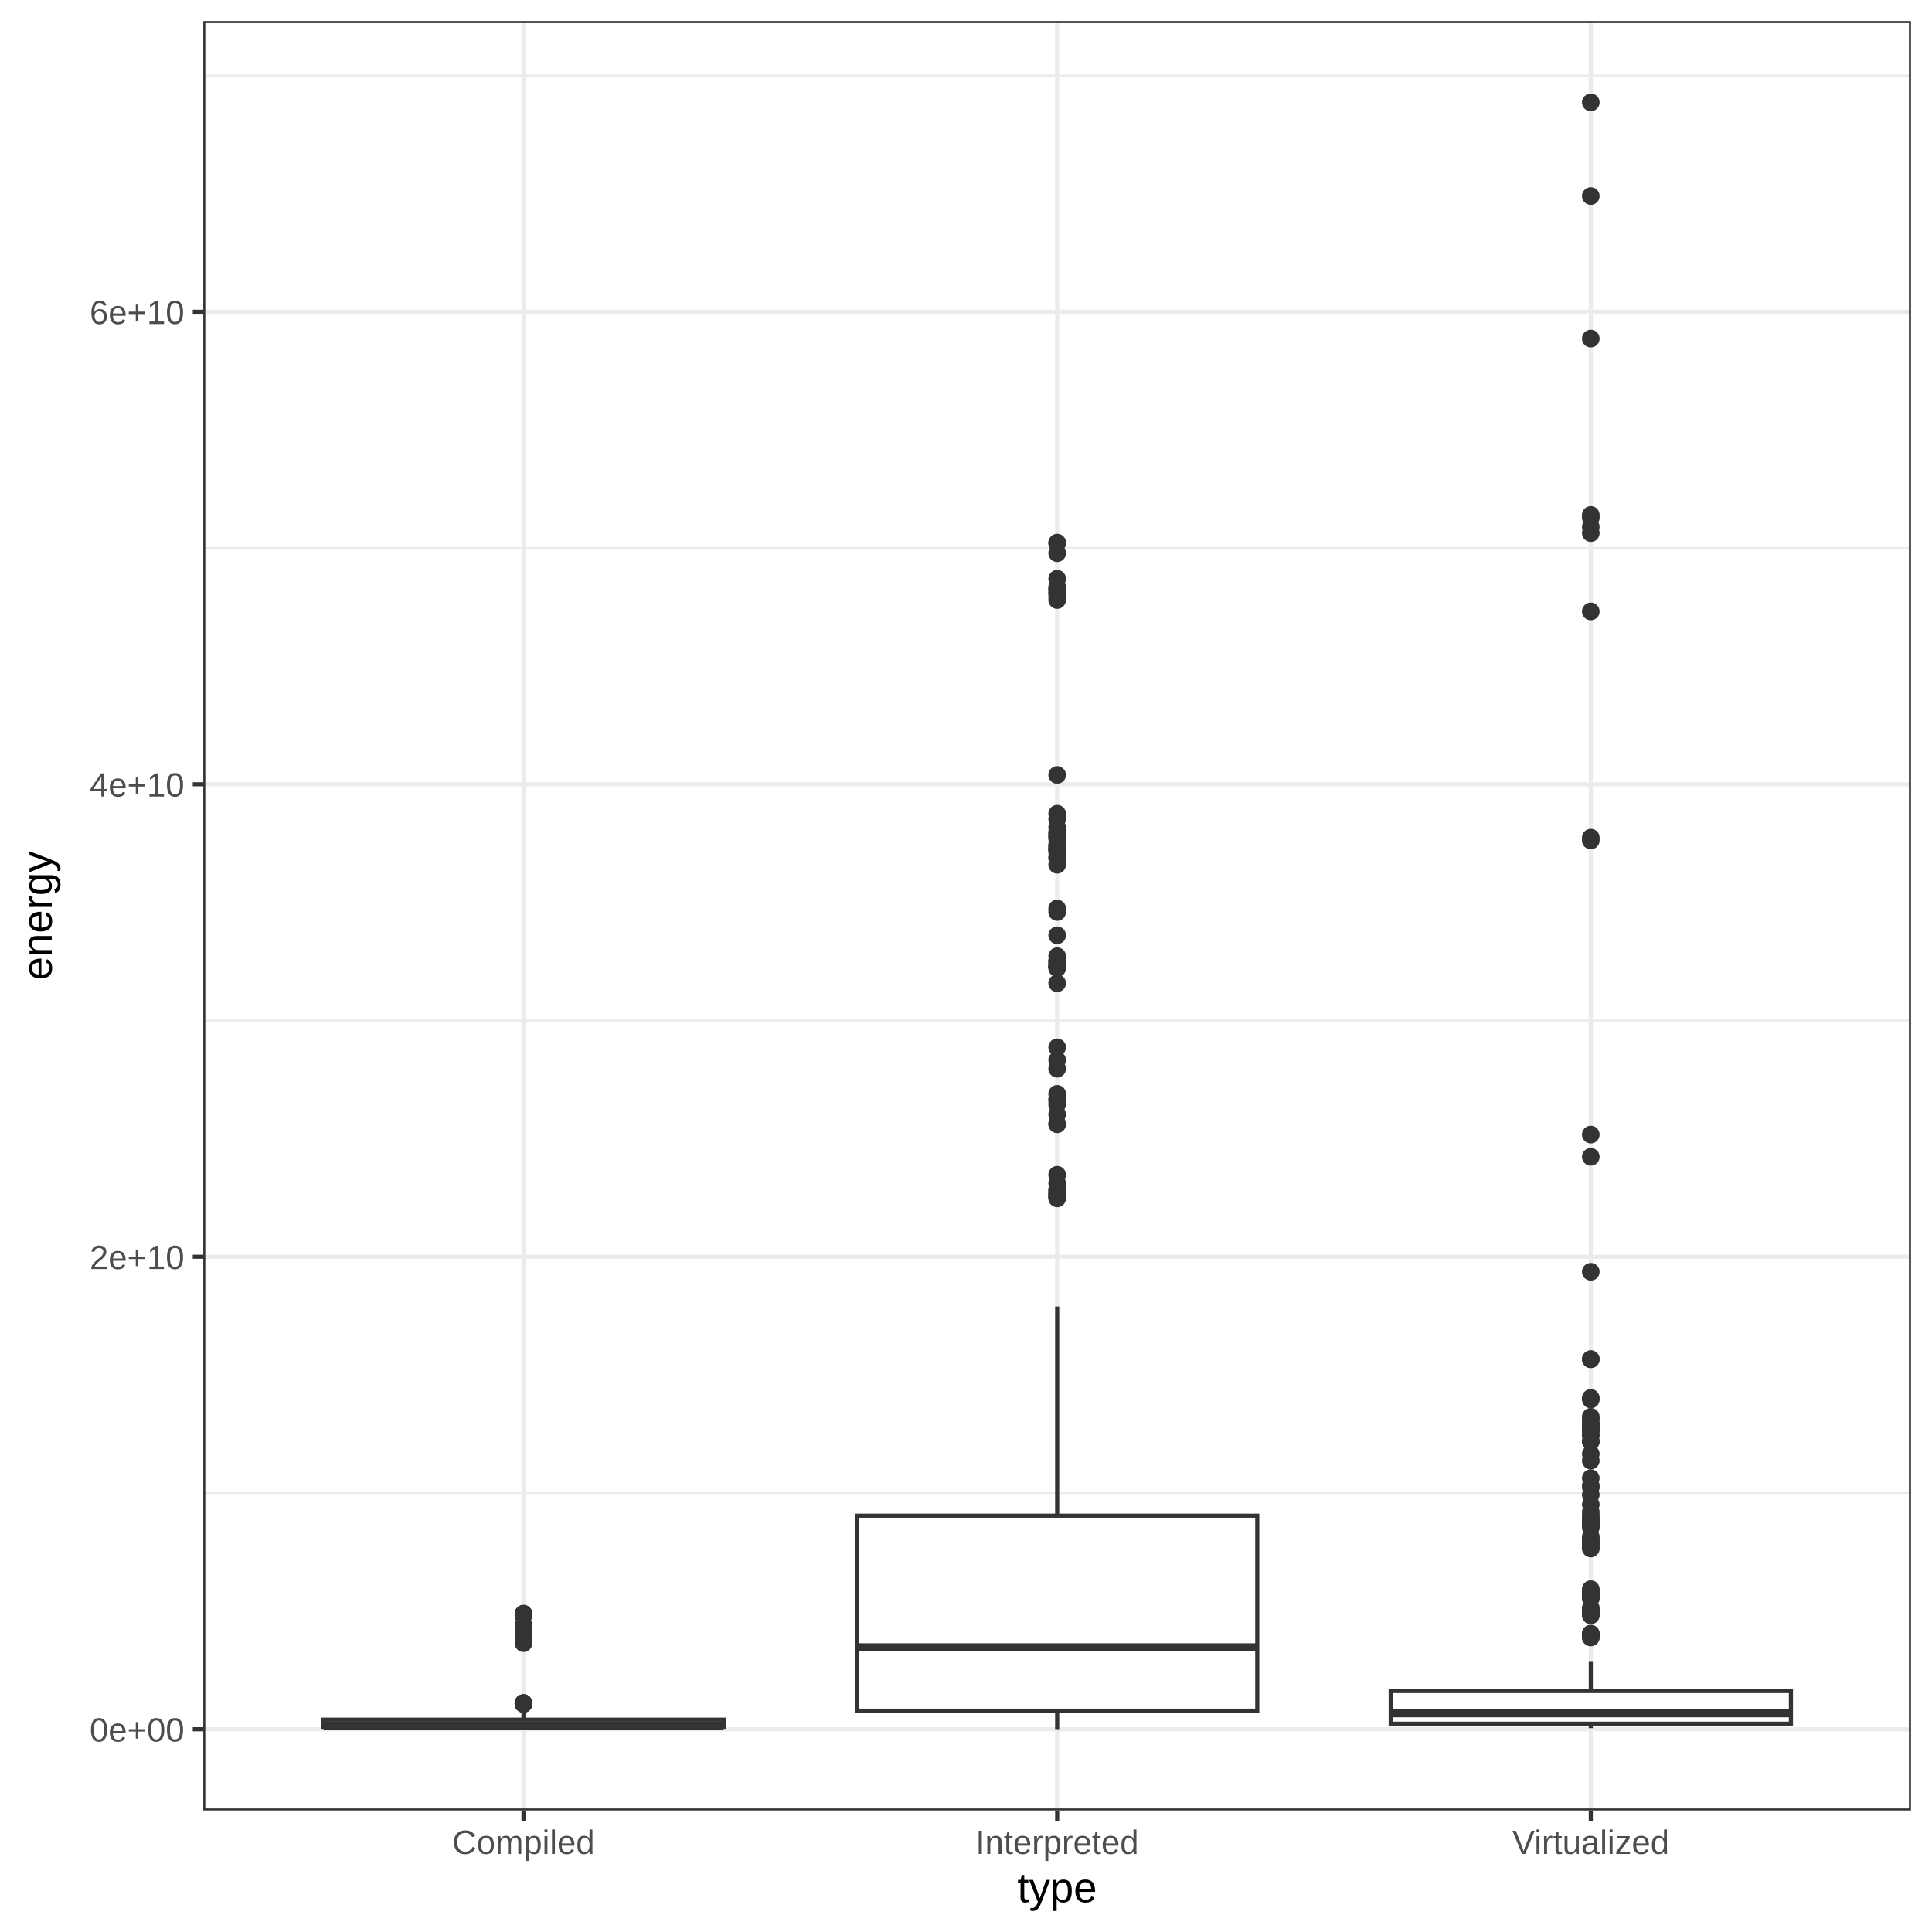
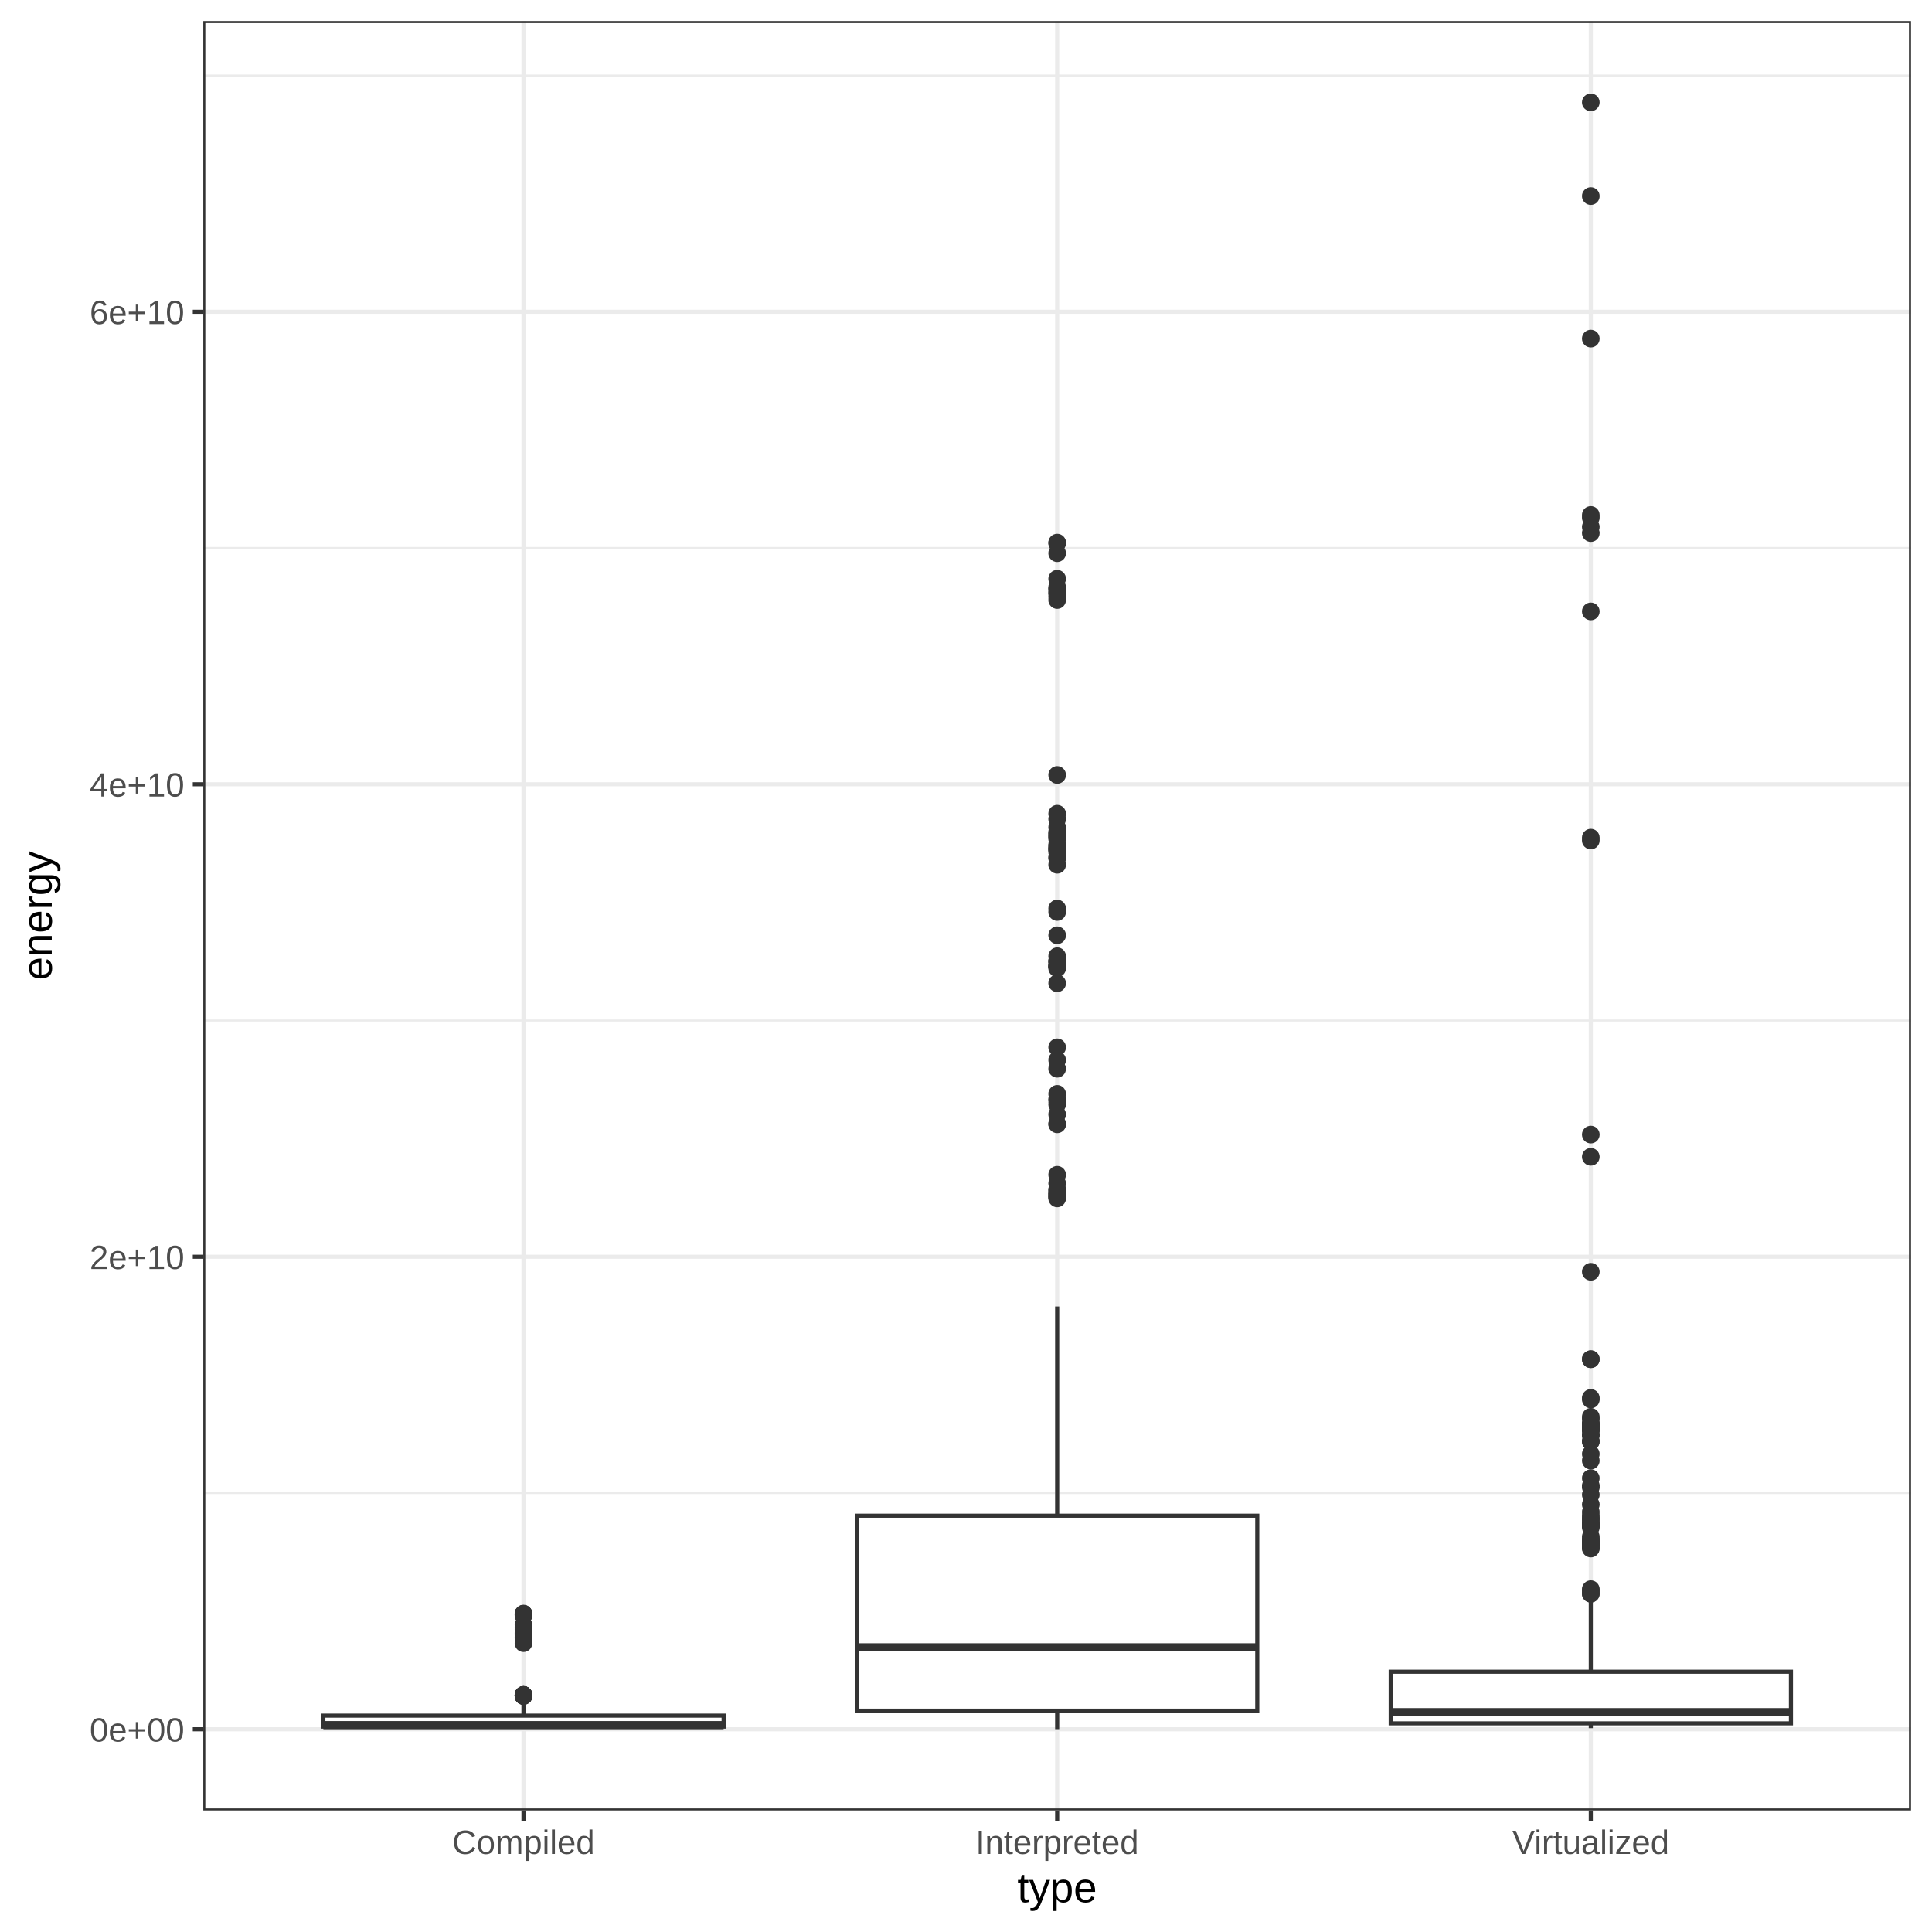
<svg xmlns="http://www.w3.org/2000/svg" class="svglite" width="504.00pt" height="504.00pt" viewBox="0 0 504.00 504.00">
  <defs>
    <style type="text/css">
    .svglite line, .svglite polyline, .svglite polygon, .svglite path, .svglite rect, .svglite circle {
      fill: none;
      stroke: #000000;
      stroke-linecap: round;
      stroke-linejoin: round;
      stroke-miterlimit: 10.00;
    }
    .svglite text {
      white-space: pre;
    }
  </style>
  </defs>
  <rect width="100%" height="100%" style="stroke: none; fill: #FFFFFF;" />
  <defs>
    <clipPath id="cpMC4wMHw1MDQuMDB8MC4wMHw1MDQuMDA=">
      <rect x="0.00" y="0.00" width="504.00" height="504.00" />
    </clipPath>
  </defs>
  <g clip-path="url(#cpMC4wMHw1MDQuMDB8MC4wMHw1MDQuMDA=)">
    <rect x="0.00" y="0.00" width="504.00" height="504.00" style="stroke-width: 1.07; stroke: #FFFFFF; fill: #FFFFFF;" />
  </g>
  <defs>
    <clipPath id="cpNTMuMDN8NDk4LjUyfDUuNDh8NDcyLjI5">
      <rect x="53.03" y="5.48" width="445.49" height="466.82" />
    </clipPath>
  </defs>
  <g clip-path="url(#cpNTMuMDN8NDk4LjUyfDUuNDh8NDcyLjI5)">
    <rect x="53.03" y="5.48" width="445.49" height="466.82" style="stroke-width: 1.07; stroke: none; fill: #FFFFFF;" />
    <polyline points="53.03,389.48 498.52,389.48 " style="stroke-width: 0.53; stroke: #EBEBEB; stroke-linecap: butt;" />
    <polyline points="53.03,266.22 498.52,266.22 " style="stroke-width: 0.53; stroke: #EBEBEB; stroke-linecap: butt;" />
    <polyline points="53.03,142.96 498.52,142.96 " style="stroke-width: 0.53; stroke: #EBEBEB; stroke-linecap: butt;" />
    <polyline points="53.03,19.70 498.52,19.70 " style="stroke-width: 0.53; stroke: #EBEBEB; stroke-linecap: butt;" />
    <polyline points="53.03,451.11 498.52,451.11 " style="stroke-width: 1.07; stroke: #EBEBEB; stroke-linecap: butt;" />
    <polyline points="53.03,327.85 498.52,327.85 " style="stroke-width: 1.07; stroke: #EBEBEB; stroke-linecap: butt;" />
    <polyline points="53.03,204.59 498.52,204.59 " style="stroke-width: 1.07; stroke: #EBEBEB; stroke-linecap: butt;" />
    <polyline points="53.03,81.33 498.52,81.33 " style="stroke-width: 1.07; stroke: #EBEBEB; stroke-linecap: butt;" />
    <polyline points="136.56,472.29 136.56,5.48 " style="stroke-width: 1.07; stroke: #EBEBEB; stroke-linecap: butt;" />
    <polyline points="275.78,472.29 275.78,5.48 " style="stroke-width: 1.07; stroke: #EBEBEB; stroke-linecap: butt;" />
    <polyline points="414.99,472.29 414.99,5.48 " style="stroke-width: 1.07; stroke: #EBEBEB; stroke-linecap: butt;" />
    <circle cx="136.56" cy="421.09" r="1.95" style="stroke-width: 0.71; stroke: #333333; fill: #333333;" />
    <circle cx="136.56" cy="421.07" r="1.95" style="stroke-width: 0.71; stroke: #333333; fill: #333333;" />
    <circle cx="136.56" cy="420.94" r="1.95" style="stroke-width: 0.71; stroke: #333333; fill: #333333;" />
    <circle cx="136.56" cy="421.01" r="1.95" style="stroke-width: 0.71; stroke: #333333; fill: #333333;" />
    <circle cx="136.56" cy="421.09" r="1.95" style="stroke-width: 0.71; stroke: #333333; fill: #333333;" />
    <circle cx="136.56" cy="421.30" r="1.95" style="stroke-width: 0.71; stroke: #333333; fill: #333333;" />
    <circle cx="136.56" cy="421.44" r="1.95" style="stroke-width: 0.71; stroke: #333333; fill: #333333;" />
    <circle cx="136.56" cy="421.30" r="1.95" style="stroke-width: 0.71; stroke: #333333; fill: #333333;" />
    <circle cx="136.56" cy="421.05" r="1.95" style="stroke-width: 0.71; stroke: #333333; fill: #333333;" />
    <circle cx="136.56" cy="421.21" r="1.95" style="stroke-width: 0.71; stroke: #333333; fill: #333333;" />
    <circle cx="136.56" cy="421.11" r="1.95" style="stroke-width: 0.71; stroke: #333333; fill: #333333;" />
    <circle cx="136.56" cy="425.09" r="1.95" style="stroke-width: 0.71; stroke: #333333; fill: #333333;" />
    <circle cx="136.56" cy="425.97" r="1.95" style="stroke-width: 0.71; stroke: #333333; fill: #333333;" />
    <circle cx="136.56" cy="424.77" r="1.95" style="stroke-width: 0.71; stroke: #333333; fill: #333333;" />
    <circle cx="136.56" cy="426.55" r="1.95" style="stroke-width: 0.71; stroke: #333333; fill: #333333;" />
    <circle cx="136.56" cy="427.19" r="1.95" style="stroke-width: 0.71; stroke: #333333; fill: #333333;" />
    <circle cx="136.56" cy="426.12" r="1.95" style="stroke-width: 0.71; stroke: #333333; fill: #333333;" />
    <circle cx="136.56" cy="427.05" r="1.95" style="stroke-width: 0.71; stroke: #333333; fill: #333333;" />
    <circle cx="136.56" cy="427.39" r="1.95" style="stroke-width: 0.71; stroke: #333333; fill: #333333;" />
    <circle cx="136.56" cy="423.90" r="1.95" style="stroke-width: 0.71; stroke: #333333; fill: #333333;" />
    <circle cx="136.56" cy="424.52" r="1.95" style="stroke-width: 0.71; stroke: #333333; fill: #333333;" />
    <circle cx="136.56" cy="428.66" r="1.95" style="stroke-width: 0.71; stroke: #333333; fill: #333333;" />
-     <circle cx="136.56" cy="444.46" r="1.95" style="stroke-width: 0.71; stroke: #333333; fill: #333333;" />
-     <circle cx="136.56" cy="444.45" r="1.95" style="stroke-width: 0.71; stroke: #333333; fill: #333333;" />
-     <circle cx="136.56" cy="444.49" r="1.95" style="stroke-width: 0.71; stroke: #333333; fill: #333333;" />
-     <circle cx="136.56" cy="444.32" r="1.95" style="stroke-width: 0.71; stroke: #333333; fill: #333333;" />
-     <circle cx="136.56" cy="444.47" r="1.95" style="stroke-width: 0.71; stroke: #333333; fill: #333333;" />
-     <circle cx="136.56" cy="444.32" r="1.95" style="stroke-width: 0.71; stroke: #333333; fill: #333333;" />
-     <circle cx="136.56" cy="444.41" r="1.95" style="stroke-width: 0.71; stroke: #333333; fill: #333333;" />
-     <circle cx="136.56" cy="444.48" r="1.95" style="stroke-width: 0.71; stroke: #333333; fill: #333333;" />
-     <circle cx="136.56" cy="444.34" r="1.95" style="stroke-width: 0.71; stroke: #333333; fill: #333333;" />
-     <circle cx="136.56" cy="444.37" r="1.95" style="stroke-width: 0.71; stroke: #333333; fill: #333333;" />
-     <circle cx="136.56" cy="444.26" r="1.95" style="stroke-width: 0.71; stroke: #333333; fill: #333333;" />
-     <line x1="136.56" y1="448.61" x2="136.56" y2="446.43" style="stroke-width: 1.07; stroke: #333333; stroke-linecap: butt;" />
-     <line x1="136.56" y1="450.47" x2="136.56" y2="450.87" style="stroke-width: 1.07; stroke: #333333; stroke-linecap: butt;" />
-     <polygon points="84.35,448.61 84.35,450.47 188.77,450.47 188.77,448.61 84.35,448.61 " style="stroke-width: 1.07; stroke: #333333; stroke-linecap: butt; stroke-linejoin: miter; fill: #FFFFFF;" />
-     <line x1="84.35" y1="450.18" x2="188.77" y2="450.18" style="stroke-width: 2.13; stroke: #333333; stroke-linecap: butt; stroke-linejoin: miter;" />
+     <circle cx="136.56" cy="442.24" r="1.95" style="stroke-width: 0.71; stroke: #333333; fill: #333333;" />
+     <circle cx="136.56" cy="442.33" r="1.95" style="stroke-width: 0.71; stroke: #333333; fill: #333333;" />
+     <circle cx="136.56" cy="442.30" r="1.95" style="stroke-width: 0.71; stroke: #333333; fill: #333333;" />
+     <circle cx="136.56" cy="442.39" r="1.95" style="stroke-width: 0.71; stroke: #333333; fill: #333333;" />
+     <circle cx="136.56" cy="442.20" r="1.95" style="stroke-width: 0.71; stroke: #333333; fill: #333333;" />
+     <circle cx="136.56" cy="442.31" r="1.95" style="stroke-width: 0.71; stroke: #333333; fill: #333333;" />
+     <circle cx="136.56" cy="442.15" r="1.95" style="stroke-width: 0.71; stroke: #333333; fill: #333333;" />
+     <circle cx="136.56" cy="442.34" r="1.95" style="stroke-width: 0.71; stroke: #333333; fill: #333333;" />
+     <circle cx="136.56" cy="442.37" r="1.95" style="stroke-width: 0.71; stroke: #333333; fill: #333333;" />
+     <circle cx="136.56" cy="442.32" r="1.95" style="stroke-width: 0.71; stroke: #333333; fill: #333333;" />
+     <circle cx="136.56" cy="442.25" r="1.95" style="stroke-width: 0.71; stroke: #333333; fill: #333333;" />
+     <circle cx="136.56" cy="442.14" r="1.95" style="stroke-width: 0.71; stroke: #333333; fill: #333333;" />
+     <circle cx="136.56" cy="442.38" r="1.95" style="stroke-width: 0.71; stroke: #333333; fill: #333333;" />
+     <circle cx="136.56" cy="442.32" r="1.95" style="stroke-width: 0.71; stroke: #333333; fill: #333333;" />
+     <circle cx="136.56" cy="442.39" r="1.95" style="stroke-width: 0.71; stroke: #333333; fill: #333333;" />
+     <circle cx="136.56" cy="442.46" r="1.95" style="stroke-width: 0.71; stroke: #333333; fill: #333333;" />
+     <circle cx="136.56" cy="442.18" r="1.95" style="stroke-width: 0.71; stroke: #333333; fill: #333333;" />
+     <circle cx="136.56" cy="442.26" r="1.95" style="stroke-width: 0.71; stroke: #333333; fill: #333333;" />
+     <circle cx="136.56" cy="442.20" r="1.95" style="stroke-width: 0.71; stroke: #333333; fill: #333333;" />
+     <circle cx="136.56" cy="442.18" r="1.95" style="stroke-width: 0.71; stroke: #333333; fill: #333333;" />
+     <circle cx="136.56" cy="442.33" r="1.95" style="stroke-width: 0.71; stroke: #333333; fill: #333333;" />
+     <circle cx="136.56" cy="442.18" r="1.95" style="stroke-width: 0.71; stroke: #333333; fill: #333333;" />
+     <line x1="136.56" y1="447.56" x2="136.56" y2="444.26" style="stroke-width: 1.07; stroke: #333333; stroke-linecap: butt;" />
+     <line x1="136.56" y1="450.42" x2="136.56" y2="450.87" style="stroke-width: 1.07; stroke: #333333; stroke-linecap: butt;" />
+     <polygon points="84.35,447.56 84.35,450.42 188.77,450.42 188.77,447.56 84.35,447.56 " style="stroke-width: 1.07; stroke: #333333; stroke-linecap: butt; stroke-linejoin: miter; fill: #FFFFFF;" />
+     <line x1="84.35" y1="450.04" x2="188.77" y2="450.04" style="stroke-width: 2.13; stroke: #333333; stroke-linecap: butt; stroke-linejoin: miter;" />
    <circle cx="275.78" cy="256.50" r="1.95" style="stroke-width: 0.71; stroke: #333333; fill: #333333;" />
    <circle cx="275.78" cy="290.70" r="1.95" style="stroke-width: 0.71; stroke: #333333; fill: #333333;" />
    <circle cx="275.78" cy="288.09" r="1.95" style="stroke-width: 0.71; stroke: #333333; fill: #333333;" />
    <circle cx="275.78" cy="293.17" r="1.95" style="stroke-width: 0.71; stroke: #333333; fill: #333333;" />
    <circle cx="275.78" cy="293.30" r="1.95" style="stroke-width: 0.71; stroke: #333333; fill: #333333;" />
    <circle cx="275.78" cy="285.36" r="1.95" style="stroke-width: 0.71; stroke: #333333; fill: #333333;" />
    <circle cx="275.78" cy="273.21" r="1.95" style="stroke-width: 0.71; stroke: #333333; fill: #333333;" />
    <circle cx="275.78" cy="286.69" r="1.95" style="stroke-width: 0.71; stroke: #333333; fill: #333333;" />
    <circle cx="275.78" cy="287.14" r="1.95" style="stroke-width: 0.71; stroke: #333333; fill: #333333;" />
    <circle cx="275.78" cy="278.81" r="1.95" style="stroke-width: 0.71; stroke: #333333; fill: #333333;" />
    <circle cx="275.78" cy="276.52" r="1.95" style="stroke-width: 0.71; stroke: #333333; fill: #333333;" />
    <circle cx="275.78" cy="225.59" r="1.95" style="stroke-width: 0.71; stroke: #333333; fill: #333333;" />
    <circle cx="275.78" cy="218.85" r="1.95" style="stroke-width: 0.71; stroke: #333333; fill: #333333;" />
    <circle cx="275.78" cy="222.30" r="1.95" style="stroke-width: 0.71; stroke: #333333; fill: #333333;" />
    <circle cx="275.78" cy="223.90" r="1.95" style="stroke-width: 0.71; stroke: #333333; fill: #333333;" />
    <circle cx="275.78" cy="221.57" r="1.95" style="stroke-width: 0.71; stroke: #333333; fill: #333333;" />
    <circle cx="275.78" cy="221.79" r="1.95" style="stroke-width: 0.71; stroke: #333333; fill: #333333;" />
    <circle cx="275.78" cy="212.28" r="1.95" style="stroke-width: 0.71; stroke: #333333; fill: #333333;" />
    <circle cx="275.78" cy="221.37" r="1.95" style="stroke-width: 0.71; stroke: #333333; fill: #333333;" />
    <circle cx="275.78" cy="202.16" r="1.95" style="stroke-width: 0.71; stroke: #333333; fill: #333333;" />
    <circle cx="275.78" cy="217.80" r="1.95" style="stroke-width: 0.71; stroke: #333333; fill: #333333;" />
    <circle cx="275.78" cy="213.67" r="1.95" style="stroke-width: 0.71; stroke: #333333; fill: #333333;" />
    <circle cx="275.78" cy="312.30" r="1.95" style="stroke-width: 0.71; stroke: #333333; fill: #333333;" />
    <circle cx="275.78" cy="311.10" r="1.95" style="stroke-width: 0.71; stroke: #333333; fill: #333333;" />
    <circle cx="275.78" cy="310.32" r="1.95" style="stroke-width: 0.71; stroke: #333333; fill: #333333;" />
    <circle cx="275.78" cy="312.31" r="1.95" style="stroke-width: 0.71; stroke: #333333; fill: #333333;" />
    <circle cx="275.78" cy="311.82" r="1.95" style="stroke-width: 0.71; stroke: #333333; fill: #333333;" />
    <circle cx="275.78" cy="306.46" r="1.95" style="stroke-width: 0.71; stroke: #333333; fill: #333333;" />
    <circle cx="275.78" cy="310.46" r="1.95" style="stroke-width: 0.71; stroke: #333333; fill: #333333;" />
    <circle cx="275.78" cy="308.72" r="1.95" style="stroke-width: 0.71; stroke: #333333; fill: #333333;" />
    <circle cx="275.78" cy="312.63" r="1.95" style="stroke-width: 0.71; stroke: #333333; fill: #333333;" />
    <circle cx="275.78" cy="311.34" r="1.95" style="stroke-width: 0.71; stroke: #333333; fill: #333333;" />
    <circle cx="275.78" cy="311.65" r="1.95" style="stroke-width: 0.71; stroke: #333333; fill: #333333;" />
    <circle cx="275.78" cy="251.99" r="1.95" style="stroke-width: 0.71; stroke: #333333; fill: #333333;" />
    <circle cx="275.78" cy="250.88" r="1.95" style="stroke-width: 0.71; stroke: #333333; fill: #333333;" />
    <circle cx="275.78" cy="249.45" r="1.95" style="stroke-width: 0.71; stroke: #333333; fill: #333333;" />
    <circle cx="275.78" cy="252.07" r="1.95" style="stroke-width: 0.71; stroke: #333333; fill: #333333;" />
    <circle cx="275.78" cy="250.78" r="1.95" style="stroke-width: 0.71; stroke: #333333; fill: #333333;" />
    <circle cx="275.78" cy="252.59" r="1.95" style="stroke-width: 0.71; stroke: #333333; fill: #333333;" />
    <circle cx="275.78" cy="251.56" r="1.95" style="stroke-width: 0.71; stroke: #333333; fill: #333333;" />
    <circle cx="275.78" cy="252.06" r="1.95" style="stroke-width: 0.71; stroke: #333333; fill: #333333;" />
    <circle cx="275.78" cy="250.62" r="1.95" style="stroke-width: 0.71; stroke: #333333; fill: #333333;" />
    <circle cx="275.78" cy="243.99" r="1.95" style="stroke-width: 0.71; stroke: #333333; fill: #333333;" />
    <circle cx="275.78" cy="252.27" r="1.95" style="stroke-width: 0.71; stroke: #333333; fill: #333333;" />
    <circle cx="275.78" cy="220.32" r="1.95" style="stroke-width: 0.71; stroke: #333333; fill: #333333;" />
    <circle cx="275.78" cy="218.45" r="1.95" style="stroke-width: 0.71; stroke: #333333; fill: #333333;" />
    <circle cx="275.78" cy="218.13" r="1.95" style="stroke-width: 0.71; stroke: #333333; fill: #333333;" />
    <circle cx="275.78" cy="220.71" r="1.95" style="stroke-width: 0.71; stroke: #333333; fill: #333333;" />
    <circle cx="275.78" cy="223.62" r="1.95" style="stroke-width: 0.71; stroke: #333333; fill: #333333;" />
    <circle cx="275.78" cy="217.37" r="1.95" style="stroke-width: 0.71; stroke: #333333; fill: #333333;" />
    <circle cx="275.78" cy="217.05" r="1.95" style="stroke-width: 0.71; stroke: #333333; fill: #333333;" />
    <circle cx="275.78" cy="237.91" r="1.95" style="stroke-width: 0.71; stroke: #333333; fill: #333333;" />
    <circle cx="275.78" cy="237.00" r="1.95" style="stroke-width: 0.71; stroke: #333333; fill: #333333;" />
    <circle cx="275.78" cy="215.83" r="1.95" style="stroke-width: 0.71; stroke: #333333; fill: #333333;" />
    <circle cx="275.78" cy="221.18" r="1.95" style="stroke-width: 0.71; stroke: #333333; fill: #333333;" />
    <circle cx="275.78" cy="150.98" r="1.95" style="stroke-width: 0.71; stroke: #333333; fill: #333333;" />
    <circle cx="275.78" cy="141.71" r="1.95" style="stroke-width: 0.71; stroke: #333333; fill: #333333;" />
    <circle cx="275.78" cy="154.56" r="1.95" style="stroke-width: 0.71; stroke: #333333; fill: #333333;" />
    <circle cx="275.78" cy="153.83" r="1.95" style="stroke-width: 0.71; stroke: #333333; fill: #333333;" />
    <circle cx="275.78" cy="141.55" r="1.95" style="stroke-width: 0.71; stroke: #333333; fill: #333333;" />
    <circle cx="275.78" cy="155.60" r="1.95" style="stroke-width: 0.71; stroke: #333333; fill: #333333;" />
    <circle cx="275.78" cy="153.57" r="1.95" style="stroke-width: 0.71; stroke: #333333; fill: #333333;" />
    <circle cx="275.78" cy="156.53" r="1.95" style="stroke-width: 0.71; stroke: #333333; fill: #333333;" />
    <circle cx="275.78" cy="153.18" r="1.95" style="stroke-width: 0.71; stroke: #333333; fill: #333333;" />
    <circle cx="275.78" cy="144.31" r="1.95" style="stroke-width: 0.71; stroke: #333333; fill: #333333;" />
    <circle cx="275.78" cy="154.76" r="1.95" style="stroke-width: 0.71; stroke: #333333; fill: #333333;" />
    <line x1="275.78" y1="395.40" x2="275.78" y2="340.82" style="stroke-width: 1.07; stroke: #333333; stroke-linecap: butt;" />
    <line x1="275.78" y1="446.26" x2="275.78" y2="451.08" style="stroke-width: 1.07; stroke: #333333; stroke-linecap: butt;" />
    <polygon points="223.57,395.40 223.57,446.26 327.98,446.26 327.98,395.40 223.57,395.40 " style="stroke-width: 1.07; stroke: #333333; stroke-linecap: butt; stroke-linejoin: miter; fill: #FFFFFF;" />
    <line x1="223.57" y1="429.75" x2="327.98" y2="429.75" style="stroke-width: 2.13; stroke: #333333; stroke-linecap: butt; stroke-linejoin: miter;" />
-     <circle cx="414.99" cy="427.08" r="1.95" style="stroke-width: 0.71; stroke: #333333; fill: #333333;" />
-     <circle cx="414.99" cy="426.32" r="1.95" style="stroke-width: 0.71; stroke: #333333; fill: #333333;" />
-     <circle cx="414.99" cy="426.76" r="1.95" style="stroke-width: 0.71; stroke: #333333; fill: #333333;" />
-     <circle cx="414.99" cy="426.59" r="1.95" style="stroke-width: 0.71; stroke: #333333; fill: #333333;" />
-     <circle cx="414.99" cy="426.68" r="1.95" style="stroke-width: 0.71; stroke: #333333; fill: #333333;" />
-     <circle cx="414.99" cy="426.56" r="1.95" style="stroke-width: 0.71; stroke: #333333; fill: #333333;" />
-     <circle cx="414.99" cy="426.40" r="1.95" style="stroke-width: 0.71; stroke: #333333; fill: #333333;" />
-     <circle cx="414.99" cy="426.60" r="1.95" style="stroke-width: 0.71; stroke: #333333; fill: #333333;" />
-     <circle cx="414.99" cy="426.30" r="1.95" style="stroke-width: 0.71; stroke: #333333; fill: #333333;" />
-     <circle cx="414.99" cy="427.17" r="1.95" style="stroke-width: 0.71; stroke: #333333; fill: #333333;" />
-     <circle cx="414.99" cy="426.16" r="1.95" style="stroke-width: 0.71; stroke: #333333; fill: #333333;" />
-     <circle cx="414.99" cy="416.34" r="1.95" style="stroke-width: 0.71; stroke: #333333; fill: #333333;" />
-     <circle cx="414.99" cy="416.85" r="1.95" style="stroke-width: 0.71; stroke: #333333; fill: #333333;" />
-     <circle cx="414.99" cy="416.19" r="1.95" style="stroke-width: 0.71; stroke: #333333; fill: #333333;" />
-     <circle cx="414.99" cy="416.91" r="1.95" style="stroke-width: 0.71; stroke: #333333; fill: #333333;" />
-     <circle cx="414.99" cy="416.86" r="1.95" style="stroke-width: 0.71; stroke: #333333; fill: #333333;" />
    <circle cx="414.99" cy="414.57" r="1.95" style="stroke-width: 0.71; stroke: #333333; fill: #333333;" />
-     <circle cx="414.99" cy="416.18" r="1.95" style="stroke-width: 0.71; stroke: #333333; fill: #333333;" />
-     <circle cx="414.99" cy="416.55" r="1.95" style="stroke-width: 0.71; stroke: #333333; fill: #333333;" />
    <circle cx="414.99" cy="415.73" r="1.95" style="stroke-width: 0.71; stroke: #333333; fill: #333333;" />
    <circle cx="414.99" cy="414.96" r="1.95" style="stroke-width: 0.71; stroke: #333333; fill: #333333;" />
    <circle cx="414.99" cy="415.77" r="1.95" style="stroke-width: 0.71; stroke: #333333; fill: #333333;" />
    <circle cx="414.99" cy="372.09" r="1.95" style="stroke-width: 0.71; stroke: #333333; fill: #333333;" />
    <circle cx="414.99" cy="372.83" r="1.95" style="stroke-width: 0.71; stroke: #333333; fill: #333333;" />
    <circle cx="414.99" cy="372.49" r="1.95" style="stroke-width: 0.71; stroke: #333333; fill: #333333;" />
    <circle cx="414.99" cy="370.16" r="1.95" style="stroke-width: 0.71; stroke: #333333; fill: #333333;" />
    <circle cx="414.99" cy="372.43" r="1.95" style="stroke-width: 0.71; stroke: #333333; fill: #333333;" />
    <circle cx="414.99" cy="371.73" r="1.95" style="stroke-width: 0.71; stroke: #333333; fill: #333333;" />
    <circle cx="414.99" cy="369.61" r="1.95" style="stroke-width: 0.71; stroke: #333333; fill: #333333;" />
    <circle cx="414.99" cy="371.73" r="1.95" style="stroke-width: 0.71; stroke: #333333; fill: #333333;" />
    <circle cx="414.99" cy="371.36" r="1.95" style="stroke-width: 0.71; stroke: #333333; fill: #333333;" />
    <circle cx="414.99" cy="372.27" r="1.95" style="stroke-width: 0.71; stroke: #333333; fill: #333333;" />
    <circle cx="414.99" cy="372.84" r="1.95" style="stroke-width: 0.71; stroke: #333333; fill: #333333;" />
    <circle cx="414.99" cy="134.33" r="1.95" style="stroke-width: 0.71; stroke: #333333; fill: #333333;" />
    <circle cx="414.99" cy="135.07" r="1.95" style="stroke-width: 0.71; stroke: #333333; fill: #333333;" />
    <circle cx="414.99" cy="51.14" r="1.95" style="stroke-width: 0.71; stroke: #333333; fill: #333333;" />
    <circle cx="414.99" cy="26.70" r="1.95" style="stroke-width: 0.71; stroke: #333333; fill: #333333;" />
    <circle cx="414.99" cy="218.52" r="1.95" style="stroke-width: 0.71; stroke: #333333; fill: #333333;" />
    <circle cx="414.99" cy="159.50" r="1.95" style="stroke-width: 0.71; stroke: #333333; fill: #333333;" />
    <circle cx="414.99" cy="139.06" r="1.95" style="stroke-width: 0.71; stroke: #333333; fill: #333333;" />
    <circle cx="414.99" cy="331.77" r="1.95" style="stroke-width: 0.71; stroke: #333333; fill: #333333;" />
    <circle cx="414.99" cy="137.45" r="1.95" style="stroke-width: 0.71; stroke: #333333; fill: #333333;" />
    <circle cx="414.99" cy="219.26" r="1.95" style="stroke-width: 0.71; stroke: #333333; fill: #333333;" />
    <circle cx="414.99" cy="88.33" r="1.95" style="stroke-width: 0.71; stroke: #333333; fill: #333333;" />
-     <circle cx="414.99" cy="420.59" r="1.95" style="stroke-width: 0.71; stroke: #333333; fill: #333333;" />
-     <circle cx="414.99" cy="420.44" r="1.95" style="stroke-width: 0.71; stroke: #333333; fill: #333333;" />
-     <circle cx="414.99" cy="420.78" r="1.95" style="stroke-width: 0.71; stroke: #333333; fill: #333333;" />
-     <circle cx="414.99" cy="421.29" r="1.95" style="stroke-width: 0.71; stroke: #333333; fill: #333333;" />
-     <circle cx="414.99" cy="420.63" r="1.95" style="stroke-width: 0.71; stroke: #333333; fill: #333333;" />
-     <circle cx="414.99" cy="420.70" r="1.95" style="stroke-width: 0.71; stroke: #333333; fill: #333333;" />
-     <circle cx="414.99" cy="420.93" r="1.95" style="stroke-width: 0.71; stroke: #333333; fill: #333333;" />
-     <circle cx="414.99" cy="421.40" r="1.95" style="stroke-width: 0.71; stroke: #333333; fill: #333333;" />
-     <circle cx="414.99" cy="420.85" r="1.95" style="stroke-width: 0.71; stroke: #333333; fill: #333333;" />
-     <circle cx="414.99" cy="419.46" r="1.95" style="stroke-width: 0.71; stroke: #333333; fill: #333333;" />
-     <circle cx="414.99" cy="420.22" r="1.95" style="stroke-width: 0.71; stroke: #333333; fill: #333333;" />
    <circle cx="414.99" cy="389.93" r="1.95" style="stroke-width: 0.71; stroke: #333333; fill: #333333;" />
    <circle cx="414.99" cy="364.68" r="1.95" style="stroke-width: 0.71; stroke: #333333; fill: #333333;" />
    <circle cx="414.99" cy="301.78" r="1.95" style="stroke-width: 0.71; stroke: #333333; fill: #333333;" />
    <circle cx="414.99" cy="385.61" r="1.95" style="stroke-width: 0.71; stroke: #333333; fill: #333333;" />
    <circle cx="414.99" cy="295.98" r="1.95" style="stroke-width: 0.71; stroke: #333333; fill: #333333;" />
    <circle cx="414.99" cy="388.00" r="1.95" style="stroke-width: 0.71; stroke: #333333; fill: #333333;" />
    <circle cx="414.99" cy="354.56" r="1.95" style="stroke-width: 0.71; stroke: #333333; fill: #333333;" />
    <circle cx="414.99" cy="387.56" r="1.95" style="stroke-width: 0.71; stroke: #333333; fill: #333333;" />
    <circle cx="414.99" cy="354.59" r="1.95" style="stroke-width: 0.71; stroke: #333333; fill: #333333;" />
    <circle cx="414.99" cy="392.48" r="1.95" style="stroke-width: 0.71; stroke: #333333; fill: #333333;" />
    <circle cx="414.99" cy="371.44" r="1.95" style="stroke-width: 0.71; stroke: #333333; fill: #333333;" />
    <circle cx="414.99" cy="394.43" r="1.95" style="stroke-width: 0.71; stroke: #333333; fill: #333333;" />
    <circle cx="414.99" cy="397.94" r="1.95" style="stroke-width: 0.71; stroke: #333333; fill: #333333;" />
    <circle cx="414.99" cy="398.47" r="1.95" style="stroke-width: 0.71; stroke: #333333; fill: #333333;" />
    <circle cx="414.99" cy="396.16" r="1.95" style="stroke-width: 0.71; stroke: #333333; fill: #333333;" />
    <circle cx="414.99" cy="400.88" r="1.95" style="stroke-width: 0.71; stroke: #333333; fill: #333333;" />
    <circle cx="414.99" cy="395.47" r="1.95" style="stroke-width: 0.71; stroke: #333333; fill: #333333;" />
    <circle cx="414.99" cy="397.31" r="1.95" style="stroke-width: 0.71; stroke: #333333; fill: #333333;" />
    <circle cx="414.99" cy="397.90" r="1.95" style="stroke-width: 0.71; stroke: #333333; fill: #333333;" />
    <circle cx="414.99" cy="397.45" r="1.95" style="stroke-width: 0.71; stroke: #333333; fill: #333333;" />
    <circle cx="414.99" cy="397.79" r="1.95" style="stroke-width: 0.71; stroke: #333333; fill: #333333;" />
    <circle cx="414.99" cy="396.46" r="1.95" style="stroke-width: 0.71; stroke: #333333; fill: #333333;" />
    <circle cx="414.99" cy="402.18" r="1.95" style="stroke-width: 0.71; stroke: #333333; fill: #333333;" />
    <circle cx="414.99" cy="403.23" r="1.95" style="stroke-width: 0.71; stroke: #333333; fill: #333333;" />
    <circle cx="414.99" cy="402.99" r="1.95" style="stroke-width: 0.71; stroke: #333333; fill: #333333;" />
    <circle cx="414.99" cy="401.68" r="1.95" style="stroke-width: 0.71; stroke: #333333; fill: #333333;" />
    <circle cx="414.99" cy="403.97" r="1.95" style="stroke-width: 0.71; stroke: #333333; fill: #333333;" />
    <circle cx="414.99" cy="402.18" r="1.95" style="stroke-width: 0.71; stroke: #333333; fill: #333333;" />
    <circle cx="414.99" cy="403.75" r="1.95" style="stroke-width: 0.71; stroke: #333333; fill: #333333;" />
    <circle cx="414.99" cy="402.65" r="1.95" style="stroke-width: 0.71; stroke: #333333; fill: #333333;" />
    <circle cx="414.99" cy="402.51" r="1.95" style="stroke-width: 0.71; stroke: #333333; fill: #333333;" />
    <circle cx="414.99" cy="401.77" r="1.95" style="stroke-width: 0.71; stroke: #333333; fill: #333333;" />
    <circle cx="414.99" cy="403.26" r="1.95" style="stroke-width: 0.71; stroke: #333333; fill: #333333;" />
    <circle cx="414.99" cy="373.08" r="1.95" style="stroke-width: 0.71; stroke: #333333; fill: #333333;" />
    <circle cx="414.99" cy="371.93" r="1.95" style="stroke-width: 0.71; stroke: #333333; fill: #333333;" />
    <circle cx="414.99" cy="365.09" r="1.95" style="stroke-width: 0.71; stroke: #333333; fill: #333333;" />
    <circle cx="414.99" cy="372.53" r="1.95" style="stroke-width: 0.71; stroke: #333333; fill: #333333;" />
    <circle cx="414.99" cy="374.42" r="1.95" style="stroke-width: 0.71; stroke: #333333; fill: #333333;" />
    <circle cx="414.99" cy="374.31" r="1.95" style="stroke-width: 0.71; stroke: #333333; fill: #333333;" />
    <circle cx="414.99" cy="381.04" r="1.95" style="stroke-width: 0.71; stroke: #333333; fill: #333333;" />
    <circle cx="414.99" cy="375.97" r="1.95" style="stroke-width: 0.71; stroke: #333333; fill: #333333;" />
    <circle cx="414.99" cy="376.07" r="1.95" style="stroke-width: 0.71; stroke: #333333; fill: #333333;" />
    <circle cx="414.99" cy="379.30" r="1.95" style="stroke-width: 0.71; stroke: #333333; fill: #333333;" />
    <circle cx="414.99" cy="372.92" r="1.95" style="stroke-width: 0.71; stroke: #333333; fill: #333333;" />
-     <circle cx="414.99" cy="416.69" r="1.95" style="stroke-width: 0.71; stroke: #333333; fill: #333333;" />
-     <circle cx="414.99" cy="416.41" r="1.95" style="stroke-width: 0.71; stroke: #333333; fill: #333333;" />
-     <circle cx="414.99" cy="416.21" r="1.95" style="stroke-width: 0.71; stroke: #333333; fill: #333333;" />
-     <circle cx="414.99" cy="416.27" r="1.95" style="stroke-width: 0.71; stroke: #333333; fill: #333333;" />
-     <circle cx="414.99" cy="416.36" r="1.95" style="stroke-width: 0.71; stroke: #333333; fill: #333333;" />
-     <circle cx="414.99" cy="416.61" r="1.95" style="stroke-width: 0.71; stroke: #333333; fill: #333333;" />
-     <circle cx="414.99" cy="416.56" r="1.95" style="stroke-width: 0.71; stroke: #333333; fill: #333333;" />
-     <circle cx="414.99" cy="416.54" r="1.95" style="stroke-width: 0.71; stroke: #333333; fill: #333333;" />
-     <circle cx="414.99" cy="416.51" r="1.95" style="stroke-width: 0.71; stroke: #333333; fill: #333333;" />
-     <circle cx="414.99" cy="416.24" r="1.95" style="stroke-width: 0.71; stroke: #333333; fill: #333333;" />
-     <circle cx="414.99" cy="416.21" r="1.95" style="stroke-width: 0.71; stroke: #333333; fill: #333333;" />
-     <line x1="414.99" y1="441.14" x2="414.99" y2="433.35" style="stroke-width: 1.07; stroke: #333333; stroke-linecap: butt;" />
-     <line x1="414.99" y1="449.66" x2="414.99" y2="450.83" style="stroke-width: 1.07; stroke: #333333; stroke-linecap: butt;" />
-     <polygon points="362.79,441.14 362.79,449.66 467.20,449.66 467.20,441.14 362.79,441.14 " style="stroke-width: 1.07; stroke: #333333; stroke-linecap: butt; stroke-linejoin: miter; fill: #FFFFFF;" />
-     <line x1="362.79" y1="446.93" x2="467.20" y2="446.93" style="stroke-width: 2.13; stroke: #333333; stroke-linecap: butt; stroke-linejoin: miter;" />
+     <line x1="414.99" y1="436.11" x2="414.99" y2="416.18" style="stroke-width: 1.07; stroke: #333333; stroke-linecap: butt;" />
+     <line x1="414.99" y1="449.57" x2="414.99" y2="450.83" style="stroke-width: 1.07; stroke: #333333; stroke-linecap: butt;" />
+     <polygon points="362.79,436.11 362.79,449.57 467.20,449.57 467.20,436.11 362.79,436.11 " style="stroke-width: 1.07; stroke: #333333; stroke-linecap: butt; stroke-linejoin: miter; fill: #FFFFFF;" />
+     <line x1="362.79" y1="446.65" x2="467.20" y2="446.65" style="stroke-width: 2.13; stroke: #333333; stroke-linecap: butt; stroke-linejoin: miter;" />
    <rect x="53.03" y="5.48" width="445.49" height="466.82" style="stroke-width: 1.07; stroke: #333333;" />
  </g>
  <g clip-path="url(#cpMC4wMHw1MDQuMDB8MC4wMHw1MDQuMDA=)">
    <text x="48.10" y="454.32" text-anchor="end" style="font-size: 8.80px;fill: #4D4D4D; font-family: &quot;Liberation Sans&quot;;" textLength="29.57px" lengthAdjust="spacingAndGlyphs">0e+00</text>
    <text x="48.10" y="331.06" text-anchor="end" style="font-size: 8.80px;fill: #4D4D4D; font-family: &quot;Liberation Sans&quot;;" textLength="29.57px" lengthAdjust="spacingAndGlyphs">2e+10</text>
    <text x="48.10" y="207.80" text-anchor="end" style="font-size: 8.80px;fill: #4D4D4D; font-family: &quot;Liberation Sans&quot;;" textLength="29.57px" lengthAdjust="spacingAndGlyphs">4e+10</text>
    <text x="48.10" y="84.54" text-anchor="end" style="font-size: 8.80px;fill: #4D4D4D; font-family: &quot;Liberation Sans&quot;;" textLength="29.57px" lengthAdjust="spacingAndGlyphs">6e+10</text>
    <polyline points="50.29,451.11 53.03,451.11 " style="stroke-width: 1.07; stroke: #333333; stroke-linecap: butt;" />
    <polyline points="50.29,327.85 53.03,327.85 " style="stroke-width: 1.07; stroke: #333333; stroke-linecap: butt;" />
    <polyline points="50.29,204.59 53.03,204.59 " style="stroke-width: 1.07; stroke: #333333; stroke-linecap: butt;" />
    <polyline points="50.29,81.33 53.03,81.33 " style="stroke-width: 1.07; stroke: #333333; stroke-linecap: butt;" />
    <polyline points="136.56,475.03 136.56,472.29 " style="stroke-width: 1.07; stroke: #333333; stroke-linecap: butt;" />
    <polyline points="275.78,475.03 275.78,472.29 " style="stroke-width: 1.07; stroke: #333333; stroke-linecap: butt;" />
    <polyline points="414.99,475.03 414.99,472.29 " style="stroke-width: 1.07; stroke: #333333; stroke-linecap: butt;" />
    <text x="136.56" y="483.64" text-anchor="middle" style="font-size: 8.80px;fill: #4D4D4D; font-family: &quot;Liberation Sans&quot;;" textLength="41.58px" lengthAdjust="spacingAndGlyphs">Compiled</text>
    <text x="275.78" y="483.64" text-anchor="middle" style="font-size: 8.80px;fill: #4D4D4D; font-family: &quot;Liberation Sans&quot;;" textLength="49.51px" lengthAdjust="spacingAndGlyphs">Interpreted</text>
    <text x="414.99" y="483.64" text-anchor="middle" style="font-size: 8.80px;fill: #4D4D4D; font-family: &quot;Liberation Sans&quot;;" textLength="46.81px" lengthAdjust="spacingAndGlyphs">Virtualized</text>
    <text x="275.78" y="496.23" text-anchor="middle" style="font-size: 11.00px; font-family: &quot;Liberation Sans&quot;;" textLength="24.57px" lengthAdjust="spacingAndGlyphs">type</text>
    <text transform="translate(13.50,238.89) rotate(-90)" text-anchor="middle" style="font-size: 11.00px; font-family: &quot;Liberation Sans&quot;;" textLength="38.33px" lengthAdjust="spacingAndGlyphs">energy</text>
  </g>
</svg>
